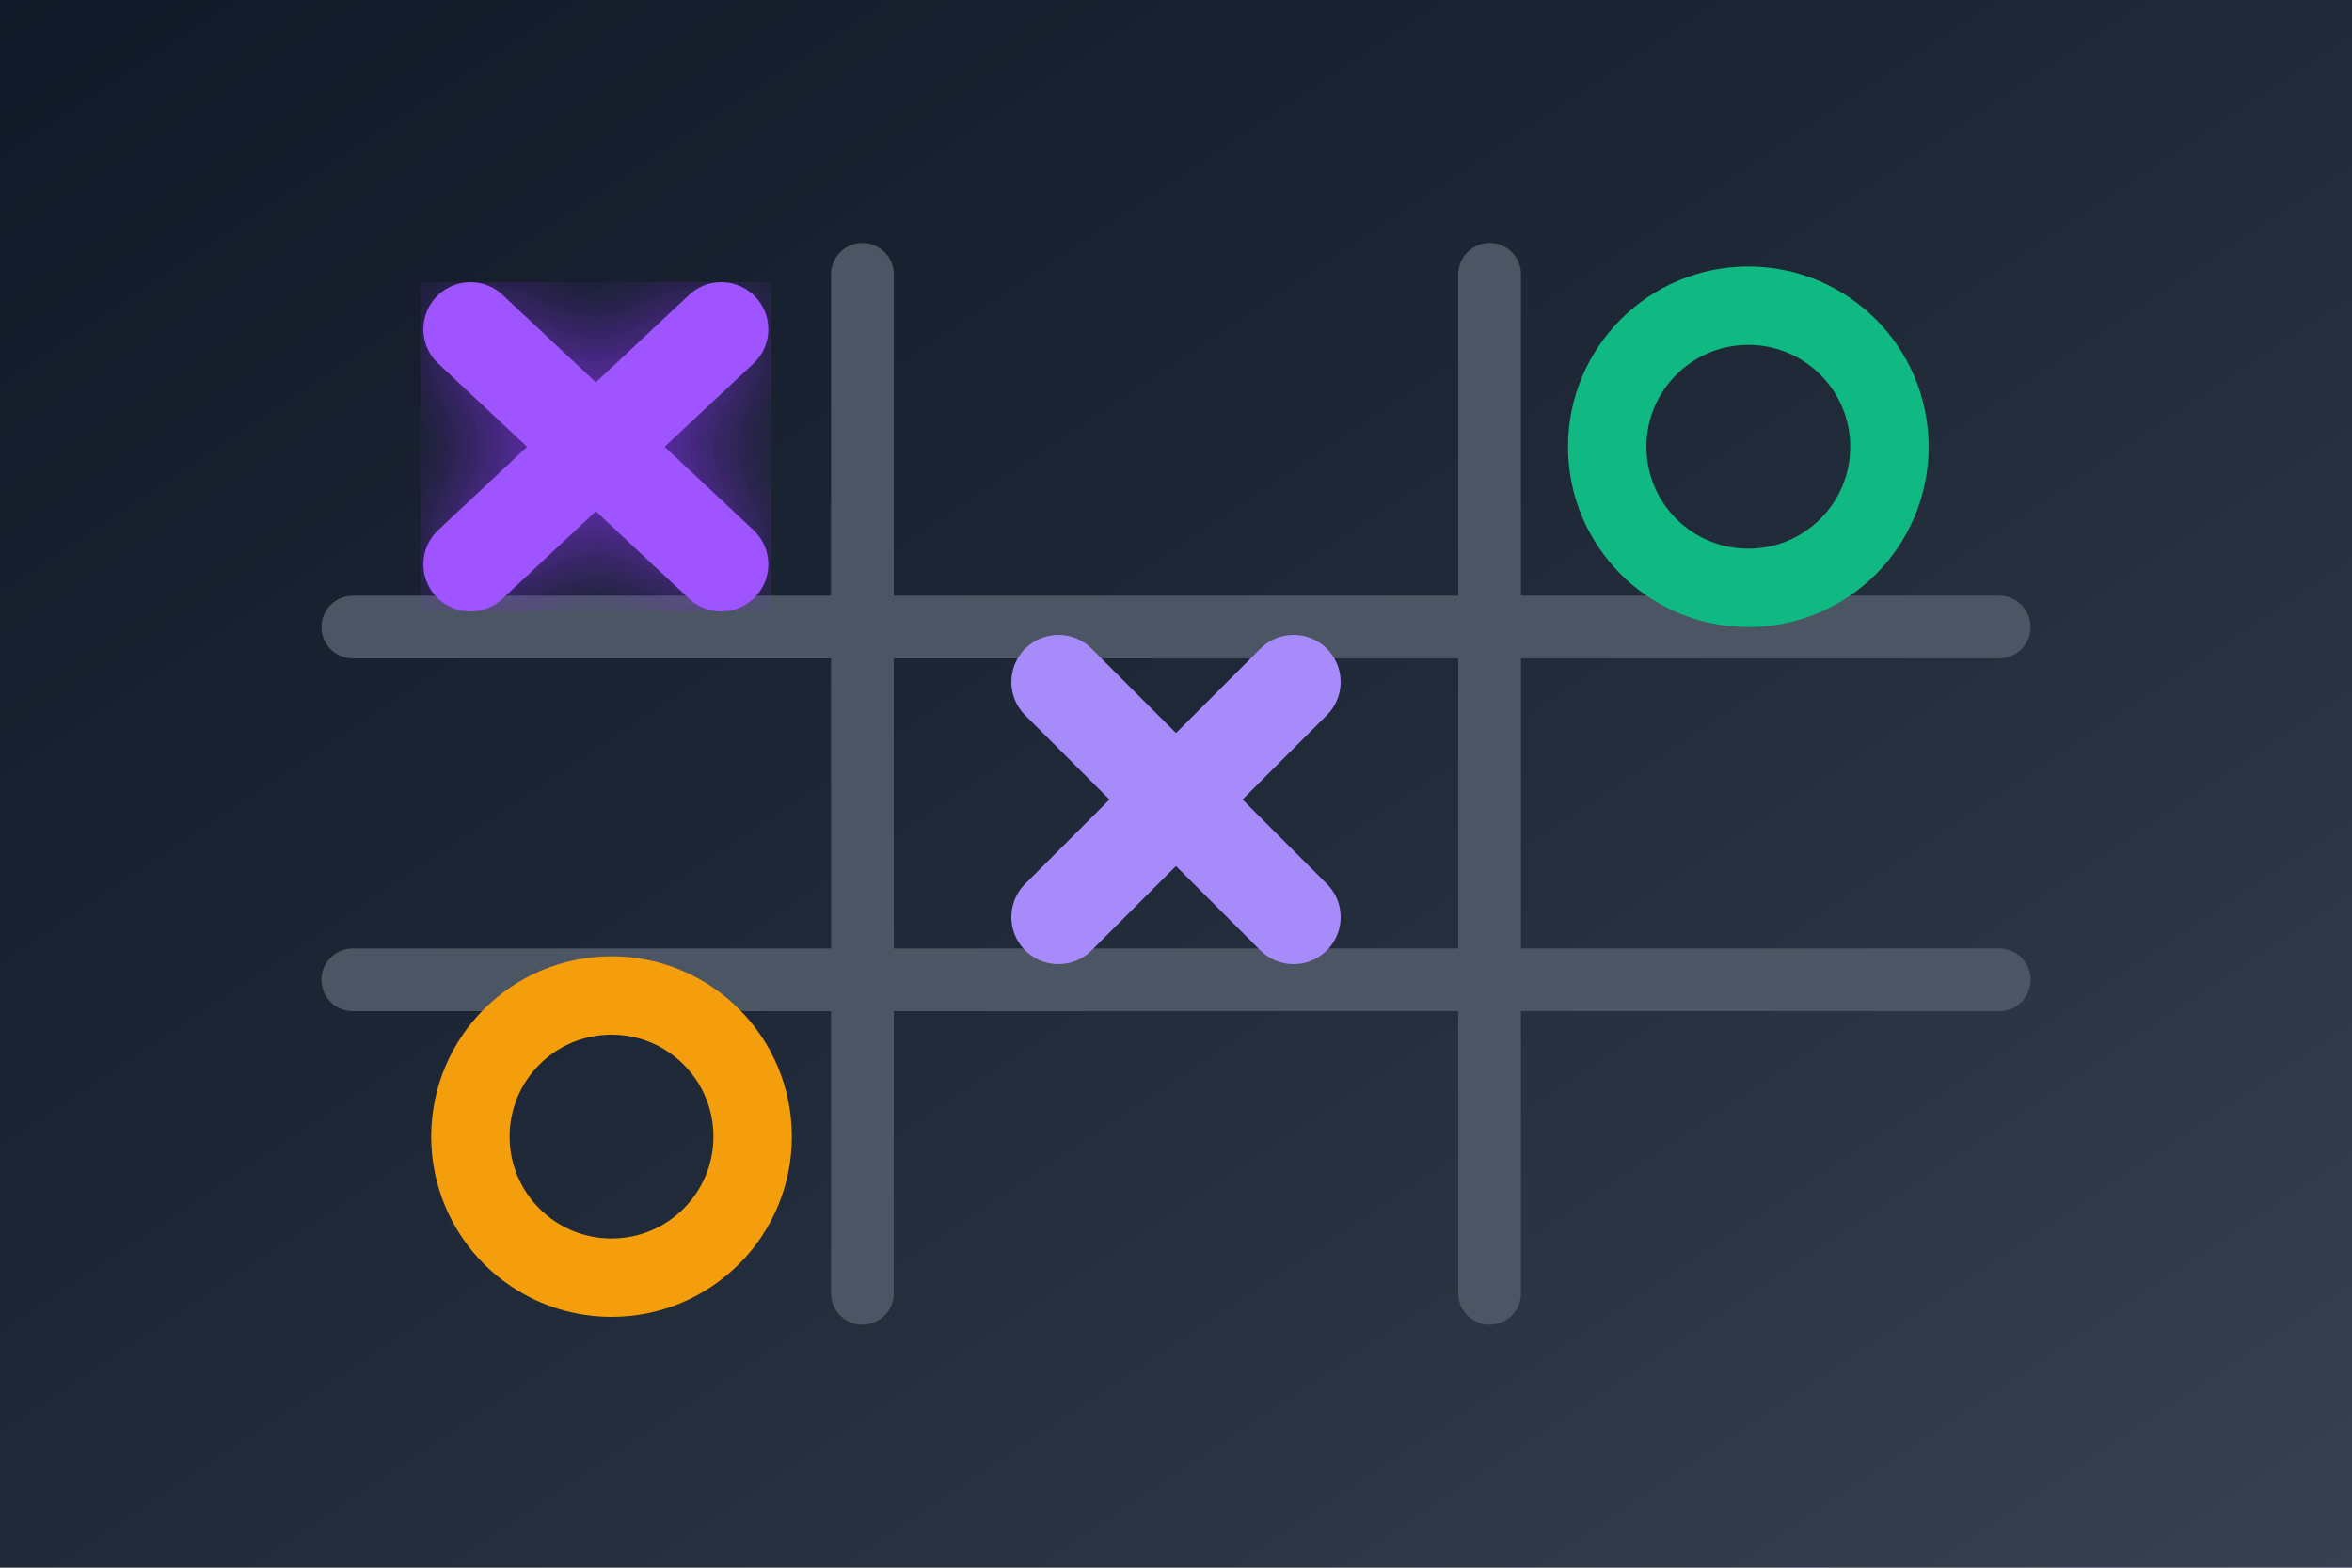
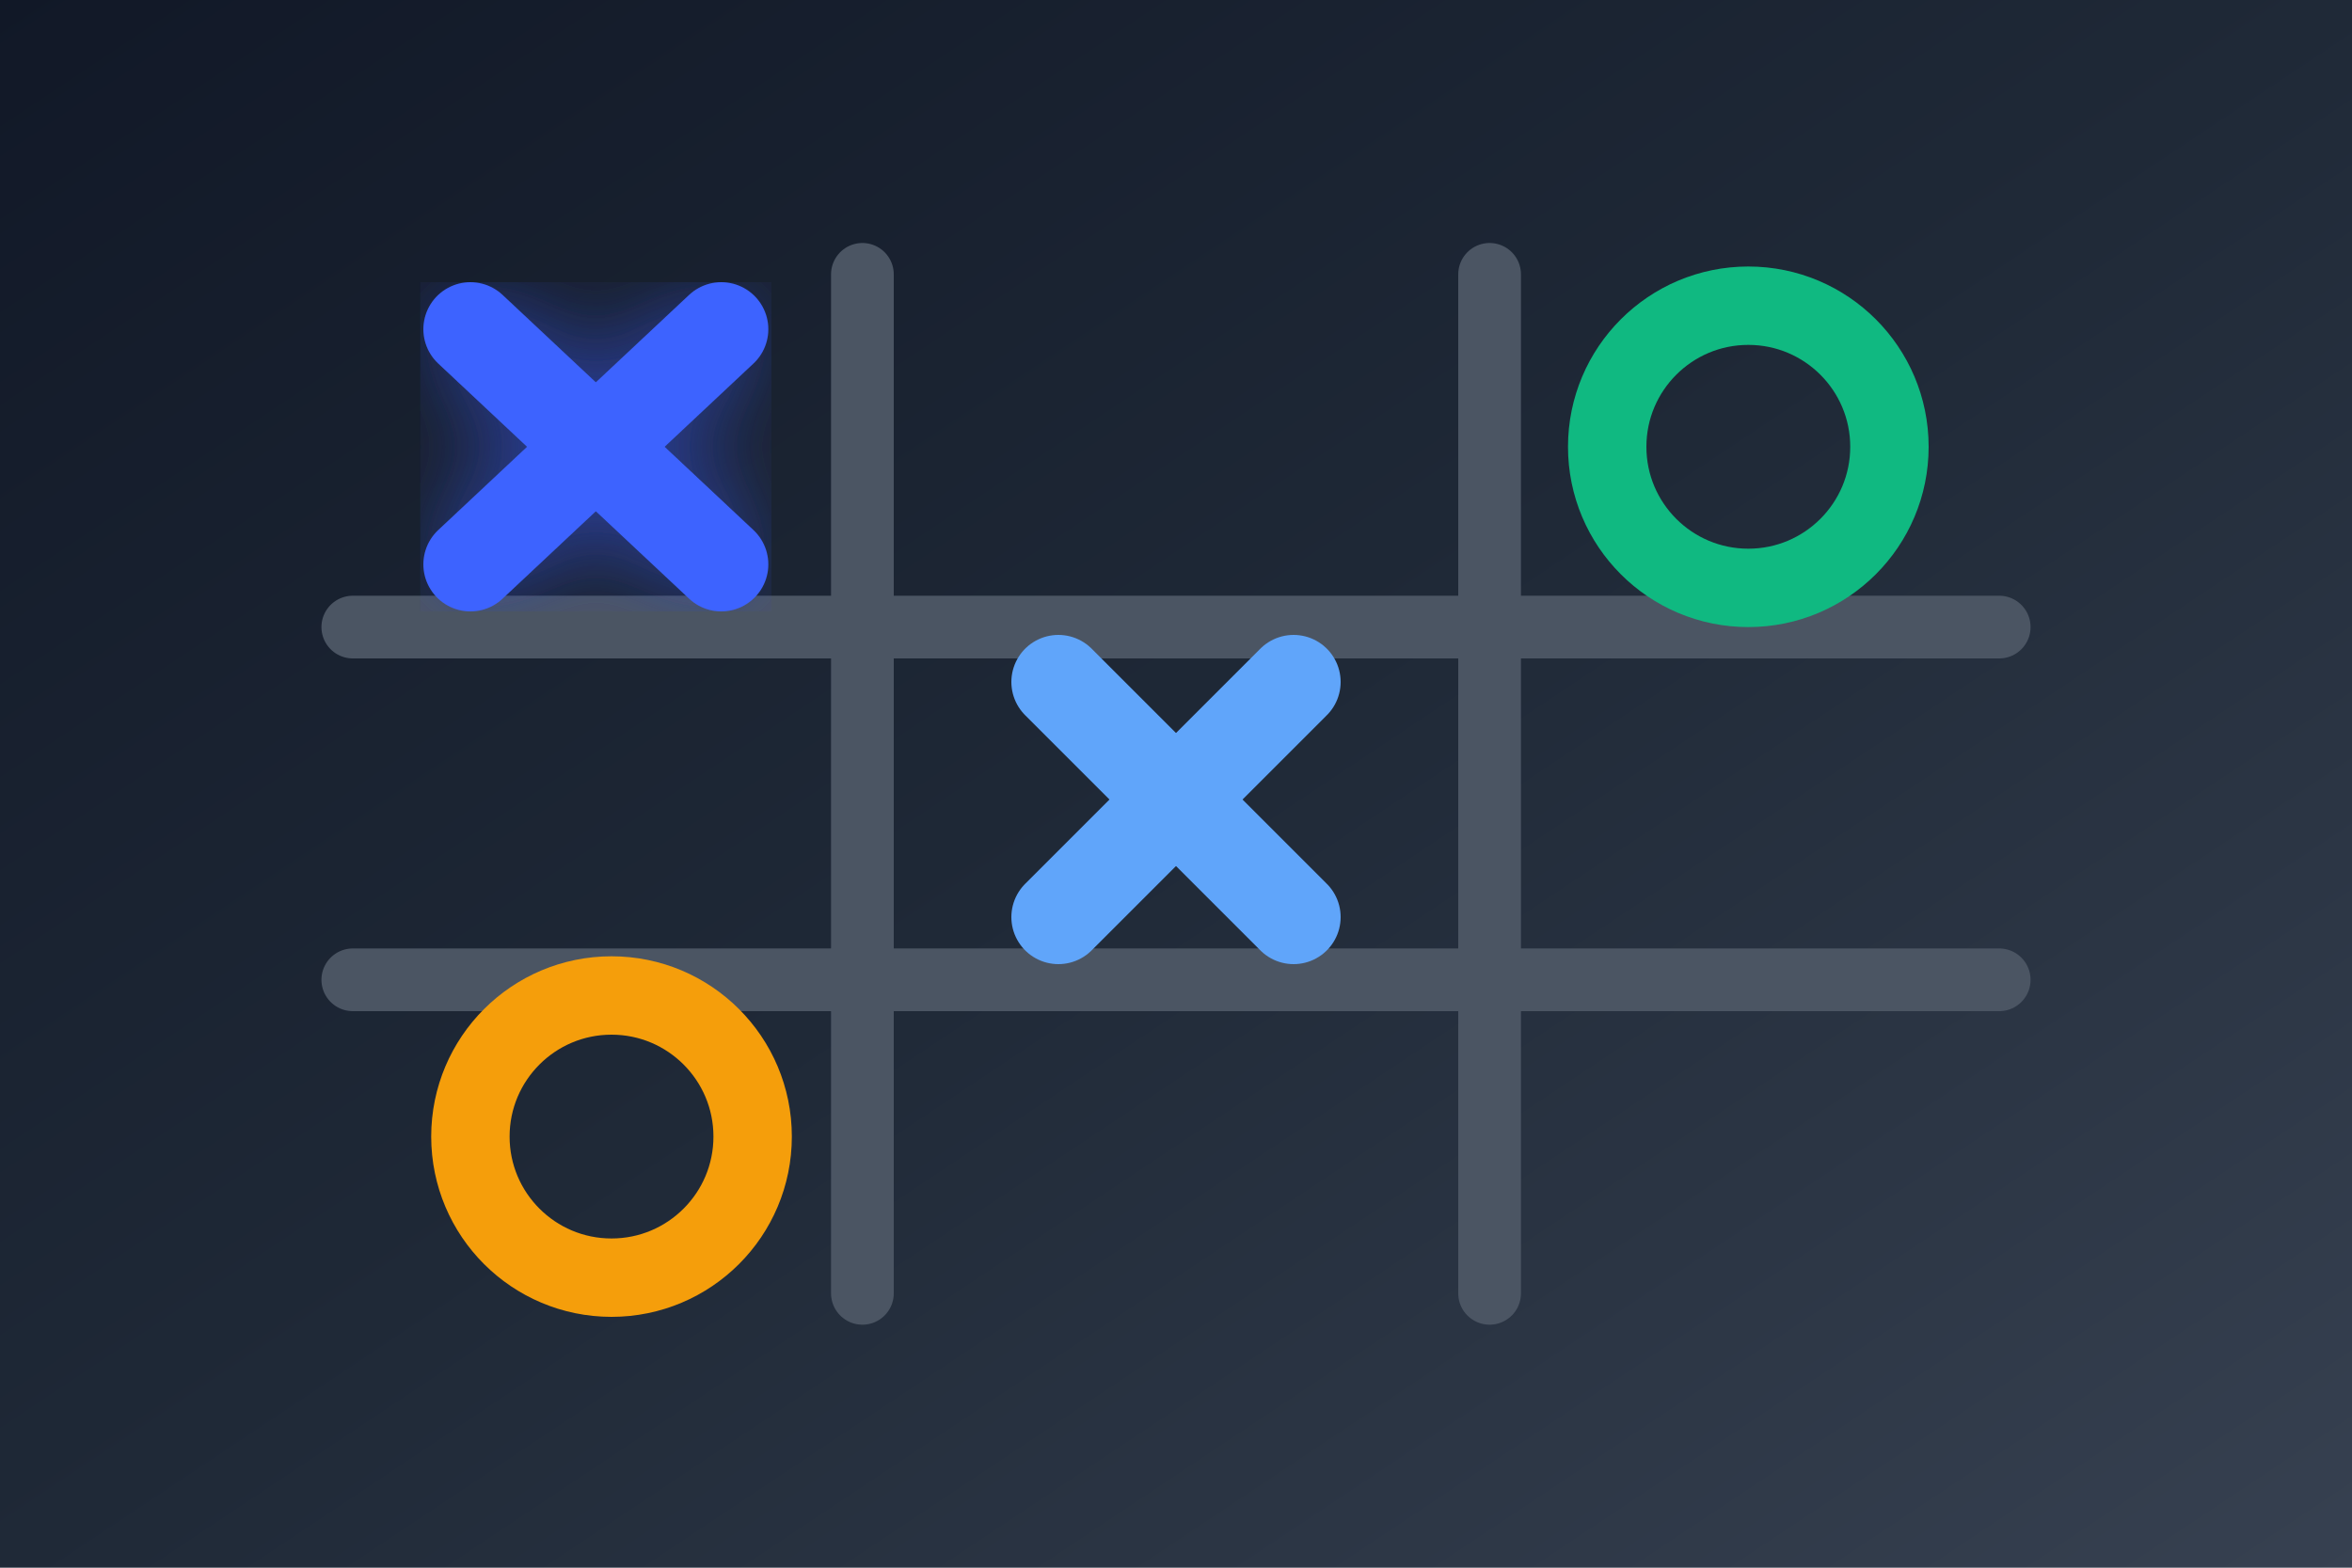
<svg xmlns="http://www.w3.org/2000/svg" viewBox="0 0 300 200" width="300" height="200">
  <defs>
    <linearGradient id="ttt-bg" x1="0%" y1="0%" x2="100%" y2="100%">
      <stop offset="0%" stop-color="#111827" />
      <stop offset="50%" stop-color="#1F2937" />
      <stop offset="100%" stop-color="#374151" />
    </linearGradient>
    <filter id="neon-glow" x="-20%" y="-20%" width="140%" height="140%">
-       <feDropShadow dx="0" dy="0" stdDeviation="6" flood-color="#7E30E1" flood-opacity="0.8" />
+       <feDropShadow dx="0" dy="0" stdDeviation="6" flood-color="#2D46B9" flood-opacity="0.8" />
    </filter>
  </defs>
  <rect width="300" height="200" fill="url(#ttt-bg)" />
  <g stroke="#4B5563" stroke-width="8" stroke-linecap="round">
    <line x1="110" y1="35" x2="110" y2="165" />
    <line x1="190" y1="35" x2="190" y2="165" />
    <line x1="45" y1="80" x2="255" y2="80" />
    <line x1="45" y1="125" x2="255" y2="125" />
  </g>
-   <g transform="translate(60, 42)" filter="url(#neon-glow)" stroke="#9E54FF" stroke-width="12" stroke-linecap="round">
+   <g transform="translate(60, 42)" filter="url(#neon-glow)" stroke="#3D64FF" stroke-width="12" stroke-linecap="round">
    <line x1="0" y1="0" x2="32" y2="30" />
    <line x1="32" y1="0" x2="0" y2="30" />
  </g>
-   <g transform="translate(135, 87)" stroke="#A78BFA" stroke-width="12" stroke-linecap="round">
+   <g transform="translate(135, 87)" stroke="#60A5FA" stroke-width="12" stroke-linecap="round">
    <line x1="0" y1="0" x2="30" y2="30" />
    <line x1="30" y1="0" x2="0" y2="30" />
  </g>
  <g transform="translate(205, 42)">
    <circle cx="18" cy="15" r="18" fill="none" stroke="#10B981" stroke-width="10" />
  </g>
  <g transform="translate(60, 130)">
    <circle cx="18" cy="15" r="18" fill="none" stroke="#F59E0B" stroke-width="10" />
  </g>
</svg>
